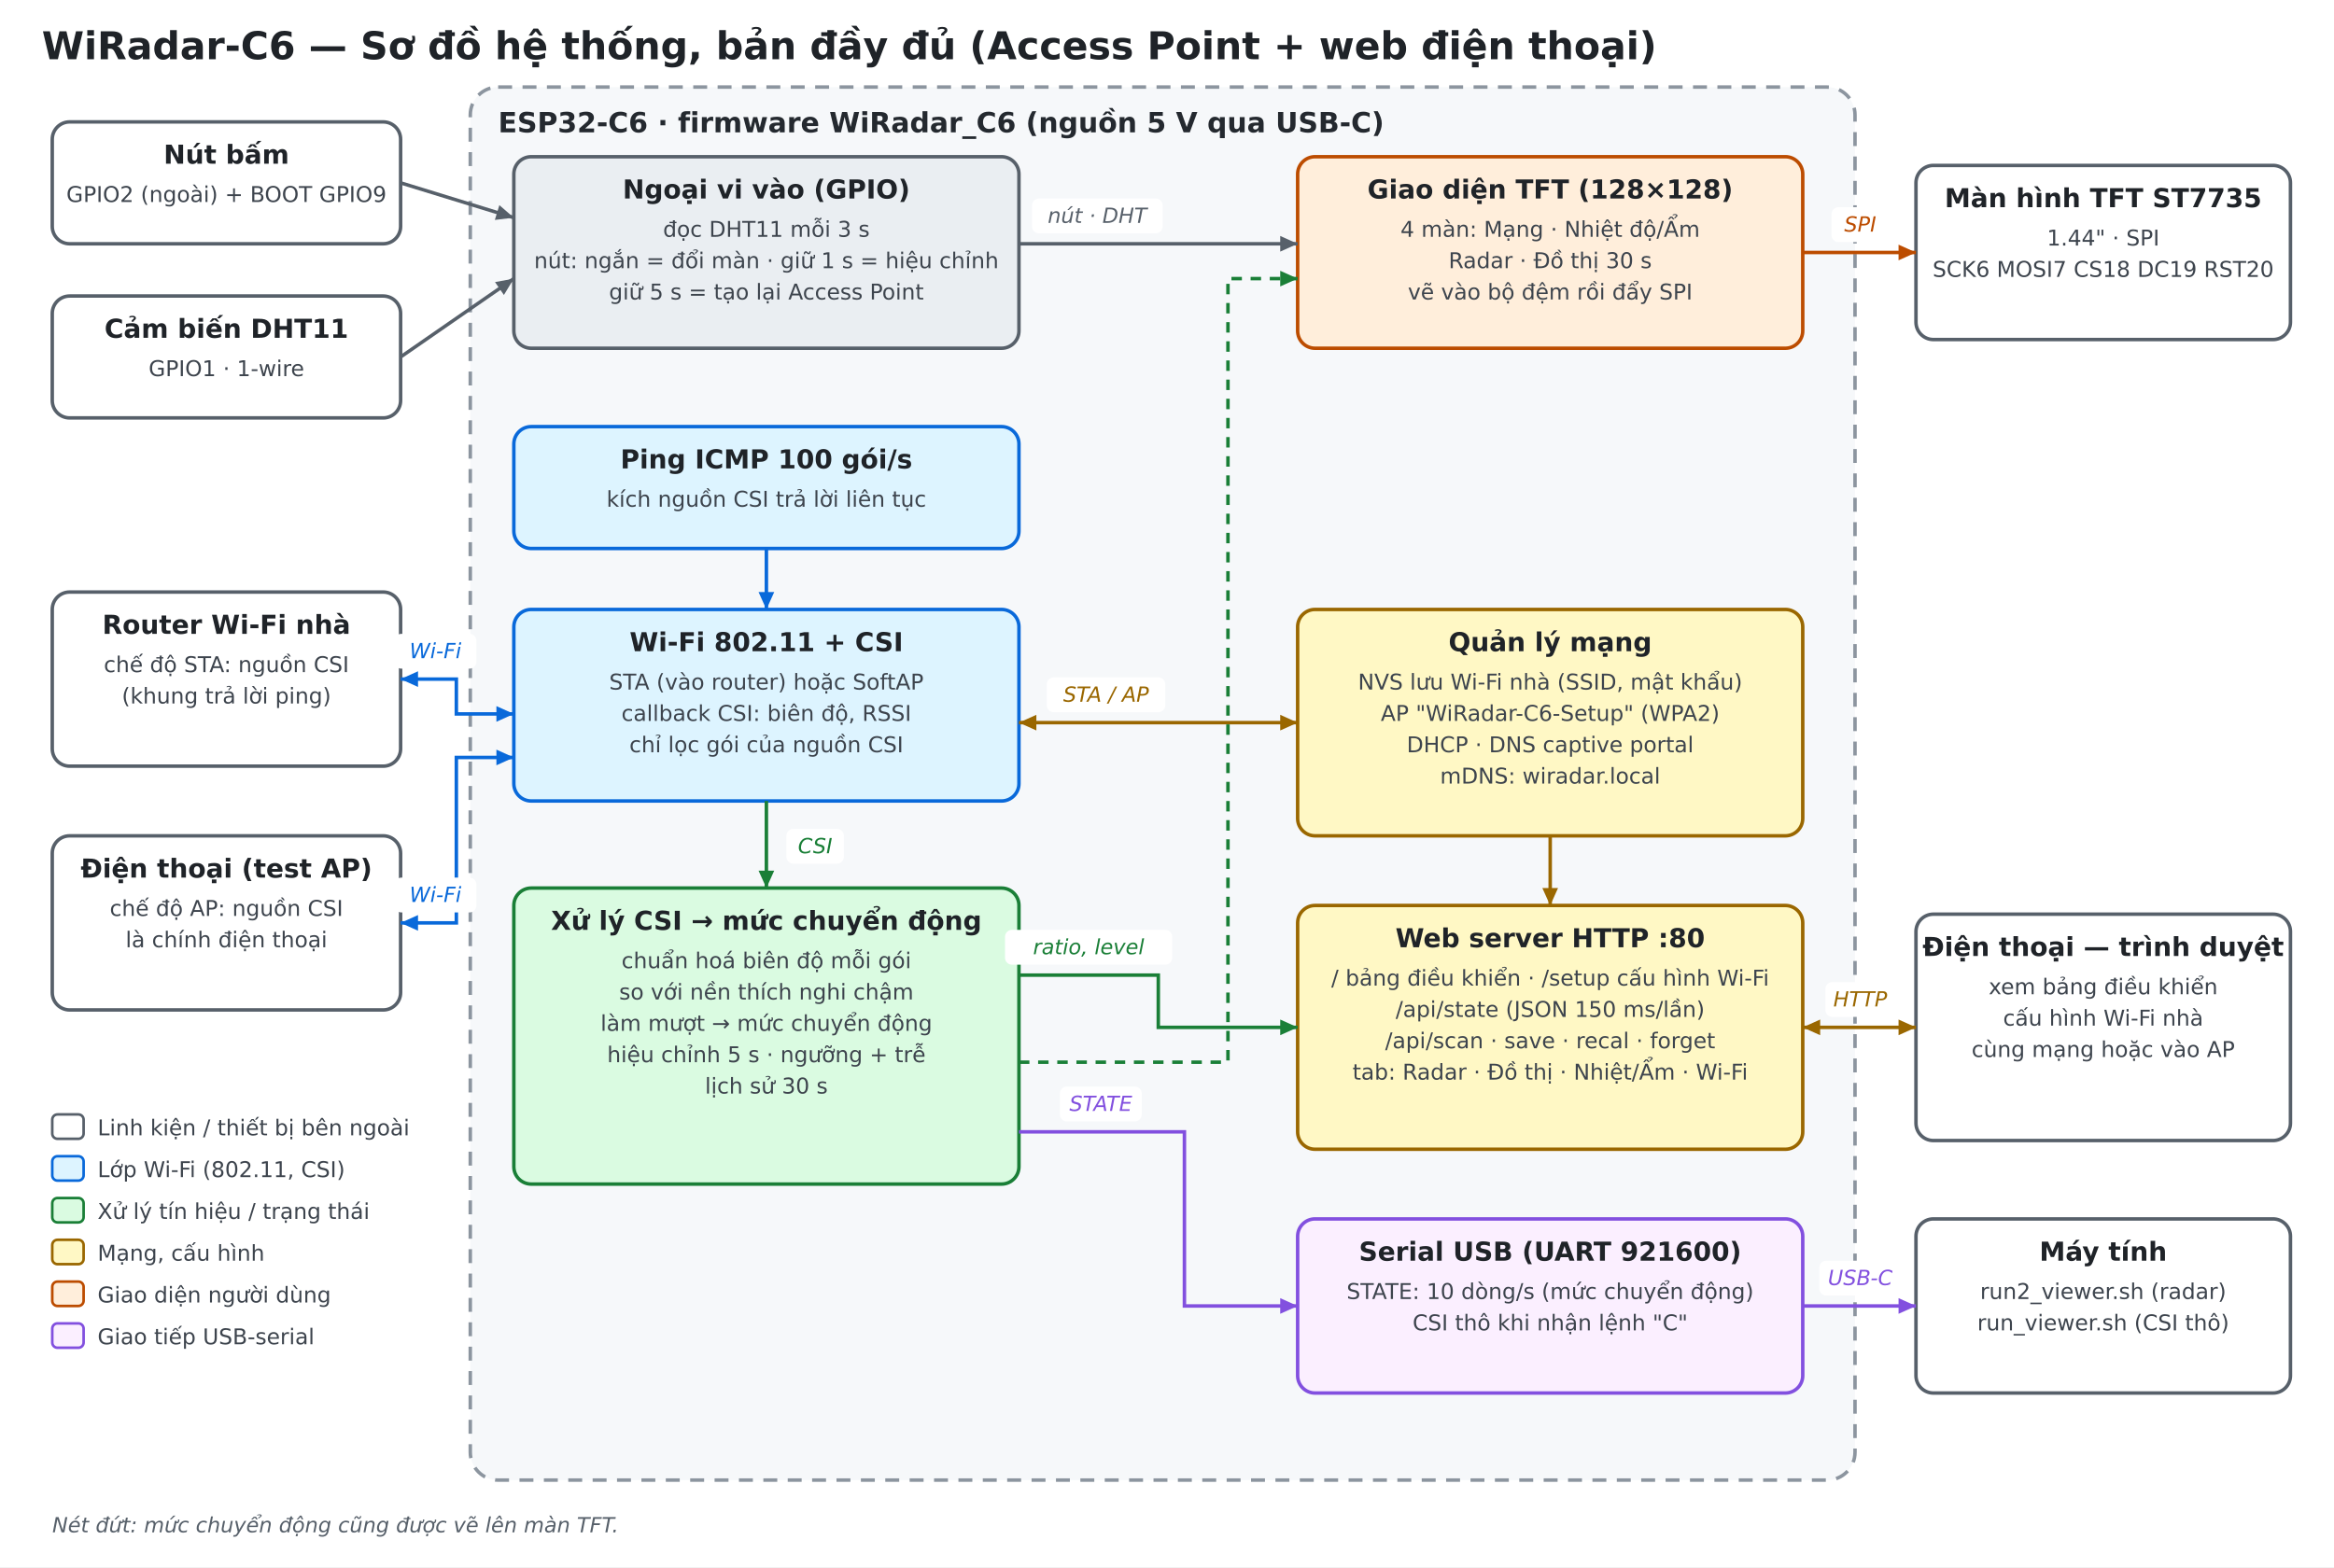
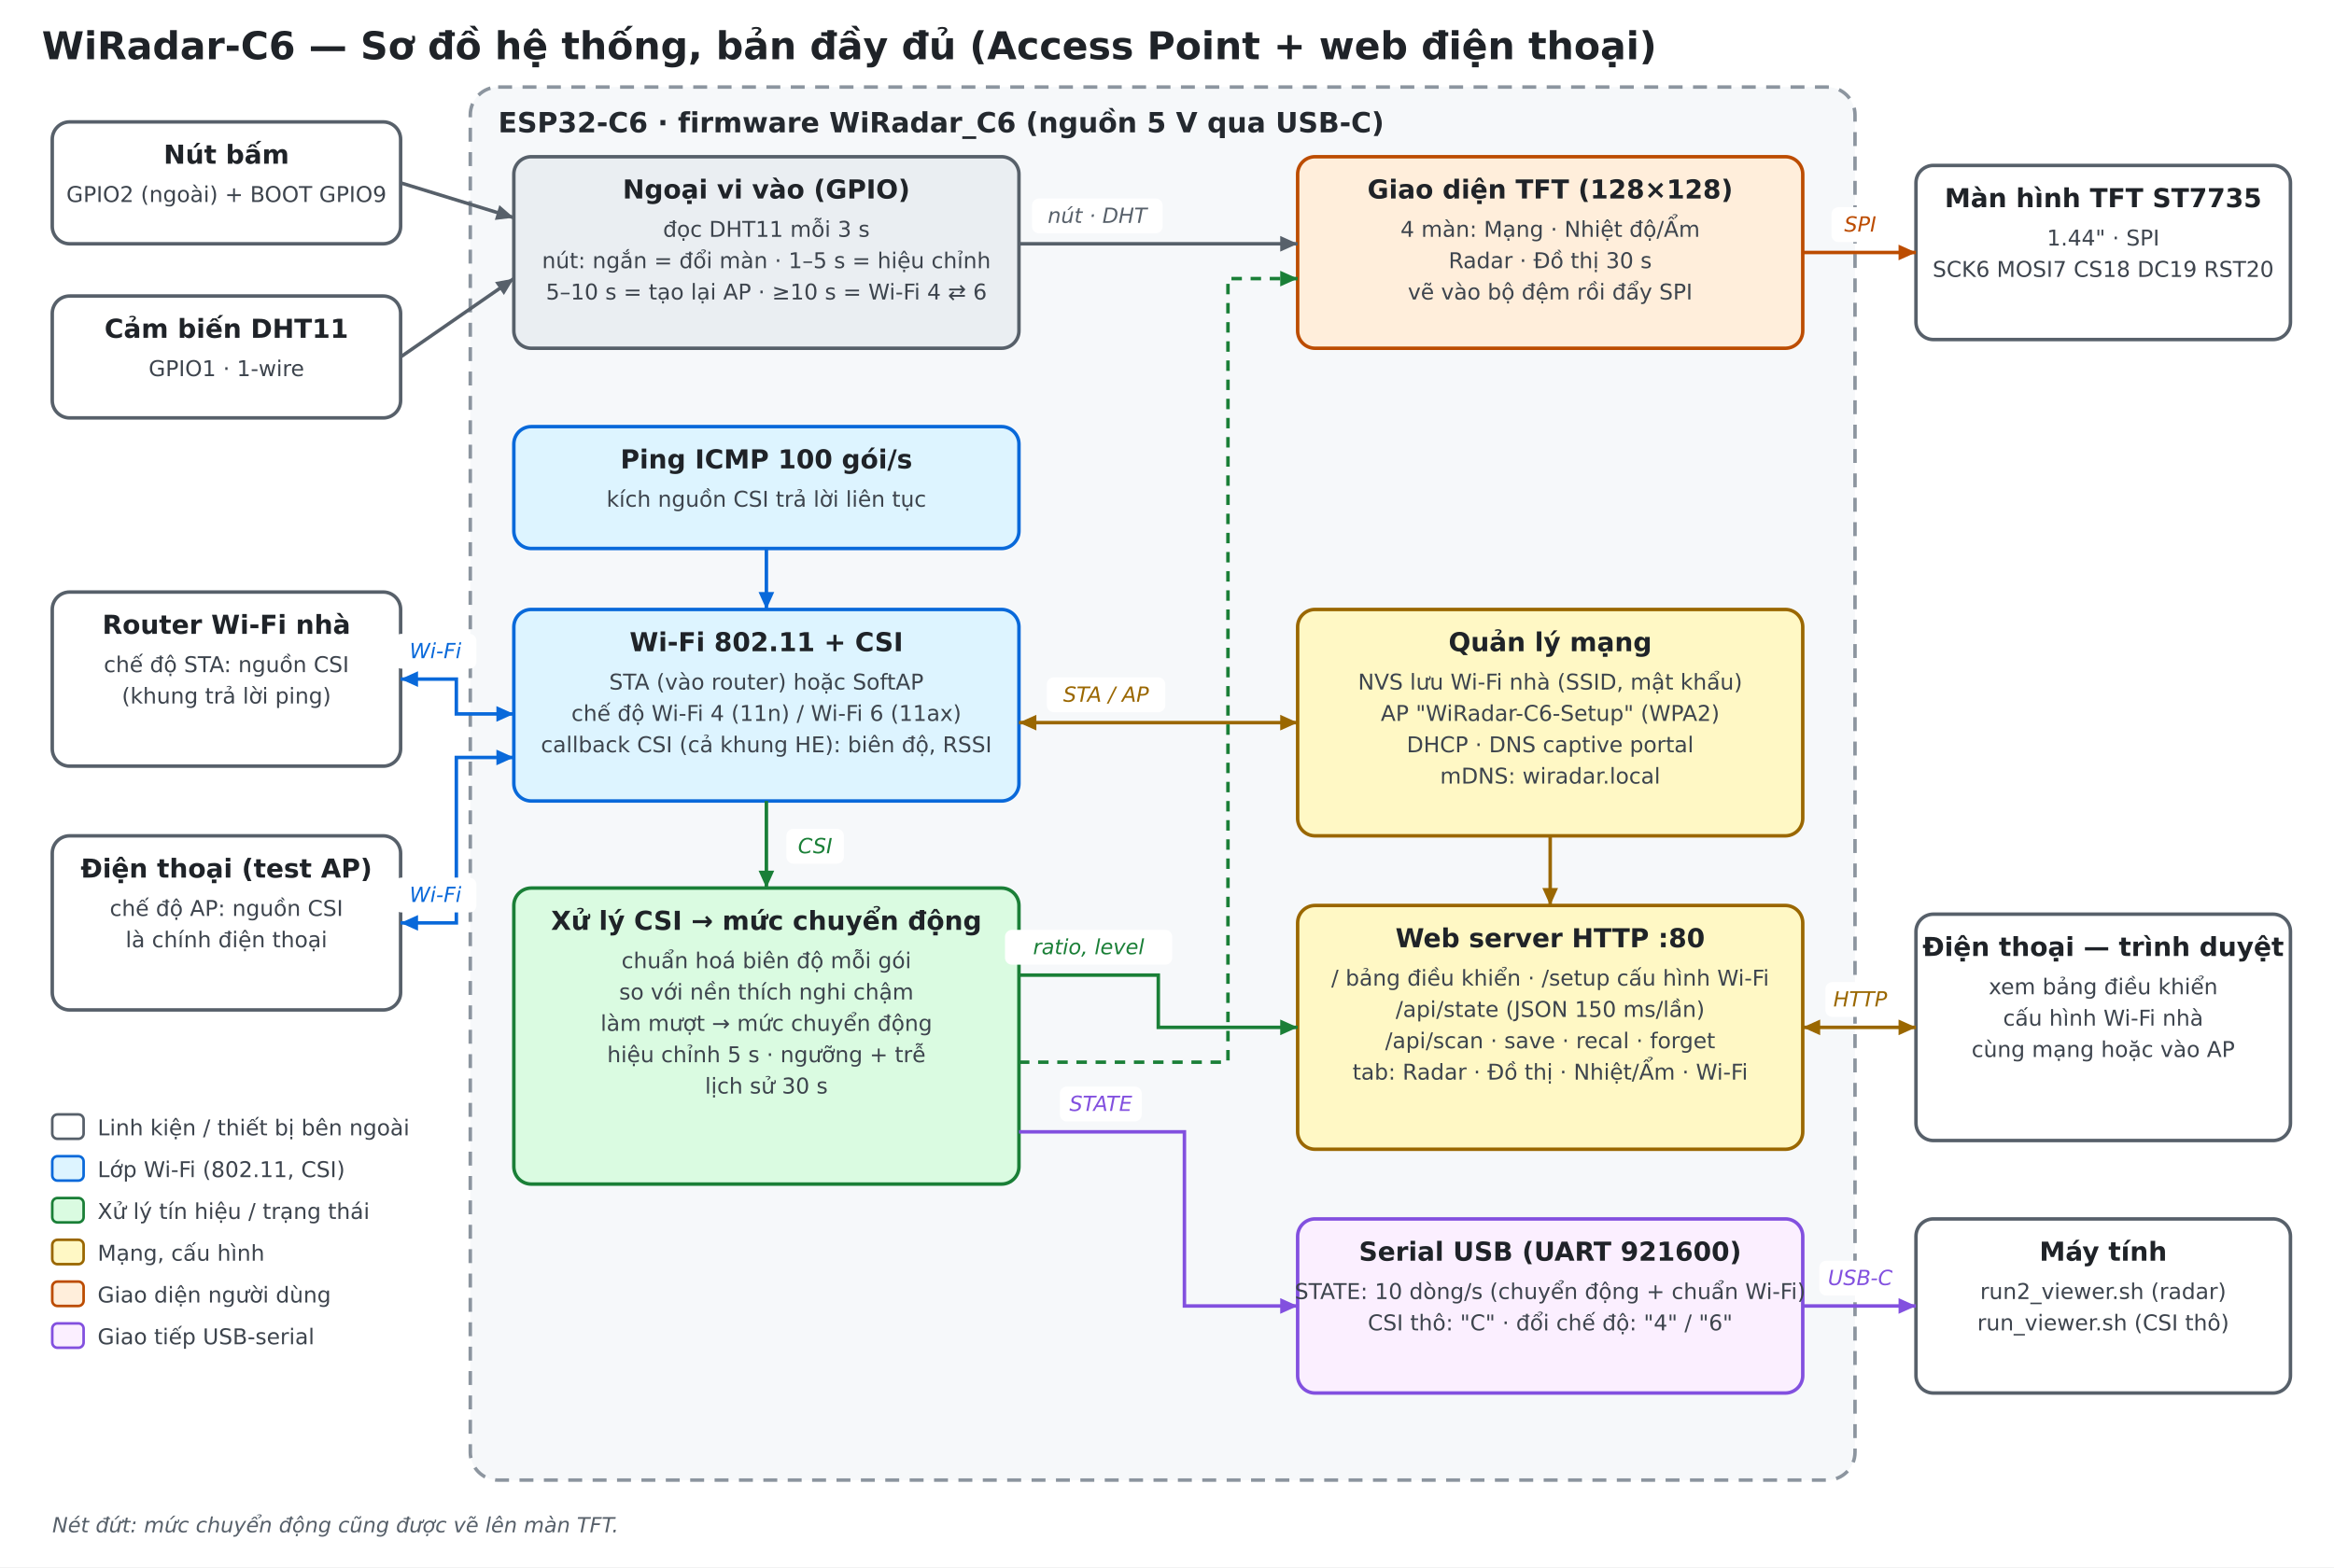
<svg xmlns="http://www.w3.org/2000/svg" width="1340" height="900" viewBox="0 0 1340 900">
  <rect width="1340" height="900" fill="#ffffff" />
  <text x="24" y="34" font-family="DejaVu Sans, Noto Sans, Arial, sans-serif" font-size="22" font-weight="700" font-style="normal" fill="#1f2328" text-anchor="start">WiRadar-C6 — Sơ đồ hệ thống, bản đầy đủ (Access Point + web điện thoại)</text>
  <rect x="30" y="70" width="200" height="70" rx="10" fill="#ffffff" stroke="#57606a" stroke-width="2" />
  <text x="130.0" y="94" font-family="DejaVu Sans, Noto Sans, Arial, sans-serif" font-size="15" font-weight="700" font-style="normal" fill="#1f2328" text-anchor="middle">Nút bấm</text>
  <text x="130.0" y="116" font-family="DejaVu Sans, Noto Sans, Arial, sans-serif" font-size="12.5" font-weight="400" font-style="normal" fill="#3d444d" text-anchor="middle">GPIO2 (ngoài) + BOOT GPIO9</text>
  <rect x="30" y="170" width="200" height="70" rx="10" fill="#ffffff" stroke="#57606a" stroke-width="2" />
  <text x="130.0" y="194" font-family="DejaVu Sans, Noto Sans, Arial, sans-serif" font-size="15" font-weight="700" font-style="normal" fill="#1f2328" text-anchor="middle">Cảm biến DHT11</text>
  <text x="130.0" y="216" font-family="DejaVu Sans, Noto Sans, Arial, sans-serif" font-size="12.5" font-weight="400" font-style="normal" fill="#3d444d" text-anchor="middle">GPIO1 · 1-wire</text>
  <rect x="30" y="340" width="200" height="100" rx="10" fill="#ffffff" stroke="#57606a" stroke-width="2" />
  <text x="130.0" y="364" font-family="DejaVu Sans, Noto Sans, Arial, sans-serif" font-size="15" font-weight="700" font-style="normal" fill="#1f2328" text-anchor="middle">Router Wi-Fi nhà</text>
  <text x="130.0" y="386" font-family="DejaVu Sans, Noto Sans, Arial, sans-serif" font-size="12.5" font-weight="400" font-style="normal" fill="#3d444d" text-anchor="middle">chế độ STA: nguồn CSI</text>
  <text x="130.0" y="404" font-family="DejaVu Sans, Noto Sans, Arial, sans-serif" font-size="12.5" font-weight="400" font-style="normal" fill="#3d444d" text-anchor="middle">(khung trả lời ping)</text>
  <rect x="30" y="480" width="200" height="100" rx="10" fill="#ffffff" stroke="#57606a" stroke-width="2" />
  <text x="130.0" y="504" font-family="DejaVu Sans, Noto Sans, Arial, sans-serif" font-size="15" font-weight="700" font-style="normal" fill="#1f2328" text-anchor="middle">Điện thoại (test AP)</text>
  <text x="130.0" y="526" font-family="DejaVu Sans, Noto Sans, Arial, sans-serif" font-size="12.5" font-weight="400" font-style="normal" fill="#3d444d" text-anchor="middle">chế độ AP: nguồn CSI</text>
  <text x="130.0" y="544" font-family="DejaVu Sans, Noto Sans, Arial, sans-serif" font-size="12.5" font-weight="400" font-style="normal" fill="#3d444d" text-anchor="middle">là chính điện thoại</text>
  <rect x="270" y="50" width="795" height="800" rx="16" fill="#f6f8fa" stroke="#8c959f" stroke-width="2" stroke-dasharray="8 6" />
  <text x="286" y="76" font-family="DejaVu Sans, Noto Sans, Arial, sans-serif" font-size="16" font-weight="700" font-style="normal" fill="#24292f" text-anchor="start">ESP32-C6 · firmware WiRadar_C6   (nguồn 5 V qua USB-C)</text>
  <rect x="295" y="90" width="290" height="110" rx="10" fill="#eaeef2" stroke="#57606a" stroke-width="2" />
  <text x="440.0" y="114" font-family="DejaVu Sans, Noto Sans, Arial, sans-serif" font-size="15" font-weight="700" font-style="normal" fill="#1f2328" text-anchor="middle">Ngoại vi vào (GPIO)</text>
  <text x="440.0" y="136" font-family="DejaVu Sans, Noto Sans, Arial, sans-serif" font-size="12.5" font-weight="400" font-style="normal" fill="#3d444d" text-anchor="middle">đọc DHT11 mỗi 3 s</text>
-   <text x="440.0" y="154" font-family="DejaVu Sans, Noto Sans, Arial, sans-serif" font-size="12.5" font-weight="400" font-style="normal" fill="#3d444d" text-anchor="middle">nút: ngắn = đổi màn · giữ 1 s = hiệu chỉnh</text>
-   <text x="440.0" y="172" font-family="DejaVu Sans, Noto Sans, Arial, sans-serif" font-size="12.5" font-weight="400" font-style="normal" fill="#3d444d" text-anchor="middle">giữ 5 s = tạo lại Access Point</text>
+   <text x="440.0" y="154" font-family="DejaVu Sans, Noto Sans, Arial, sans-serif" font-size="12.5" font-weight="400" font-style="normal" fill="#3d444d" text-anchor="middle">nút: ngắn = đổi màn · 1–5 s = hiệu chỉnh</text>
+   <text x="440.0" y="172" font-family="DejaVu Sans, Noto Sans, Arial, sans-serif" font-size="12.5" font-weight="400" font-style="normal" fill="#3d444d" text-anchor="middle">5–10 s = tạo lại AP · ≥10 s = Wi-Fi 4 ⇄ 6</text>
  <rect x="295" y="245" width="290" height="70" rx="10" fill="#ddf4ff" stroke="#0969da" stroke-width="2" />
  <text x="440.0" y="269" font-family="DejaVu Sans, Noto Sans, Arial, sans-serif" font-size="15" font-weight="700" font-style="normal" fill="#1f2328" text-anchor="middle">Ping ICMP 100 gói/s</text>
  <text x="440.0" y="291" font-family="DejaVu Sans, Noto Sans, Arial, sans-serif" font-size="12.5" font-weight="400" font-style="normal" fill="#3d444d" text-anchor="middle">kích nguồn CSI trả lời liên tục</text>
  <rect x="295" y="350" width="290" height="110" rx="10" fill="#ddf4ff" stroke="#0969da" stroke-width="2" />
  <text x="440.0" y="374" font-family="DejaVu Sans, Noto Sans, Arial, sans-serif" font-size="15" font-weight="700" font-style="normal" fill="#1f2328" text-anchor="middle">Wi-Fi 802.11 + CSI</text>
  <text x="440.0" y="396" font-family="DejaVu Sans, Noto Sans, Arial, sans-serif" font-size="12.5" font-weight="400" font-style="normal" fill="#3d444d" text-anchor="middle">STA (vào router) hoặc SoftAP</text>
-   <text x="440.0" y="414" font-family="DejaVu Sans, Noto Sans, Arial, sans-serif" font-size="12.5" font-weight="400" font-style="normal" fill="#3d444d" text-anchor="middle">callback CSI: biên độ, RSSI</text>
-   <text x="440.0" y="432" font-family="DejaVu Sans, Noto Sans, Arial, sans-serif" font-size="12.5" font-weight="400" font-style="normal" fill="#3d444d" text-anchor="middle">chỉ lọc gói của nguồn CSI</text>
+   <text x="440.0" y="414" font-family="DejaVu Sans, Noto Sans, Arial, sans-serif" font-size="12.5" font-weight="400" font-style="normal" fill="#3d444d" text-anchor="middle">chế độ Wi-Fi 4 (11n) / Wi-Fi 6 (11ax)</text>
+   <text x="440.0" y="432" font-family="DejaVu Sans, Noto Sans, Arial, sans-serif" font-size="12.5" font-weight="400" font-style="normal" fill="#3d444d" text-anchor="middle">callback CSI (cả khung HE): biên độ, RSSI</text>
  <rect x="295" y="510" width="290" height="170" rx="10" fill="#dafbe1" stroke="#1a7f37" stroke-width="2" />
  <text x="440.0" y="534" font-family="DejaVu Sans, Noto Sans, Arial, sans-serif" font-size="15" font-weight="700" font-style="normal" fill="#1f2328" text-anchor="middle">Xử lý CSI → mức chuyển động</text>
  <text x="440.0" y="556" font-family="DejaVu Sans, Noto Sans, Arial, sans-serif" font-size="12.5" font-weight="400" font-style="normal" fill="#3d444d" text-anchor="middle">chuẩn hoá biên độ mỗi gói</text>
  <text x="440.0" y="574" font-family="DejaVu Sans, Noto Sans, Arial, sans-serif" font-size="12.5" font-weight="400" font-style="normal" fill="#3d444d" text-anchor="middle">so với nền thích nghi chậm</text>
  <text x="440.0" y="592" font-family="DejaVu Sans, Noto Sans, Arial, sans-serif" font-size="12.5" font-weight="400" font-style="normal" fill="#3d444d" text-anchor="middle">làm mượt → mức chuyển động</text>
  <text x="440.0" y="610" font-family="DejaVu Sans, Noto Sans, Arial, sans-serif" font-size="12.5" font-weight="400" font-style="normal" fill="#3d444d" text-anchor="middle">hiệu chỉnh 5 s · ngưỡng + trễ</text>
  <text x="440.0" y="628" font-family="DejaVu Sans, Noto Sans, Arial, sans-serif" font-size="12.5" font-weight="400" font-style="normal" fill="#3d444d" text-anchor="middle">lịch sử 30 s</text>
  <rect x="745" y="90" width="290" height="110" rx="10" fill="#ffeedb" stroke="#bc4c00" stroke-width="2" />
  <text x="890.0" y="114" font-family="DejaVu Sans, Noto Sans, Arial, sans-serif" font-size="15" font-weight="700" font-style="normal" fill="#1f2328" text-anchor="middle">Giao diện TFT (128×128)</text>
  <text x="890.0" y="136" font-family="DejaVu Sans, Noto Sans, Arial, sans-serif" font-size="12.5" font-weight="400" font-style="normal" fill="#3d444d" text-anchor="middle">4 màn: Mạng · Nhiệt độ/Ẩm</text>
  <text x="890.0" y="154" font-family="DejaVu Sans, Noto Sans, Arial, sans-serif" font-size="12.5" font-weight="400" font-style="normal" fill="#3d444d" text-anchor="middle">Radar · Đồ thị 30 s</text>
  <text x="890.0" y="172" font-family="DejaVu Sans, Noto Sans, Arial, sans-serif" font-size="12.5" font-weight="400" font-style="normal" fill="#3d444d" text-anchor="middle">vẽ vào bộ đệm rồi đẩy SPI</text>
  <rect x="745" y="350" width="290" height="130" rx="10" fill="#fff8c5" stroke="#9a6700" stroke-width="2" />
  <text x="890.0" y="374" font-family="DejaVu Sans, Noto Sans, Arial, sans-serif" font-size="15" font-weight="700" font-style="normal" fill="#1f2328" text-anchor="middle">Quản lý mạng</text>
  <text x="890.0" y="396" font-family="DejaVu Sans, Noto Sans, Arial, sans-serif" font-size="12.5" font-weight="400" font-style="normal" fill="#3d444d" text-anchor="middle">NVS lưu Wi-Fi nhà (SSID, mật khẩu)</text>
  <text x="890.0" y="414" font-family="DejaVu Sans, Noto Sans, Arial, sans-serif" font-size="12.5" font-weight="400" font-style="normal" fill="#3d444d" text-anchor="middle">AP "WiRadar-C6-Setup" (WPA2)</text>
  <text x="890.0" y="432" font-family="DejaVu Sans, Noto Sans, Arial, sans-serif" font-size="12.5" font-weight="400" font-style="normal" fill="#3d444d" text-anchor="middle">DHCP · DNS captive portal</text>
  <text x="890.0" y="450" font-family="DejaVu Sans, Noto Sans, Arial, sans-serif" font-size="12.5" font-weight="400" font-style="normal" fill="#3d444d" text-anchor="middle">mDNS: wiradar.local</text>
  <rect x="745" y="520" width="290" height="140" rx="10" fill="#fff8c5" stroke="#9a6700" stroke-width="2" />
  <text x="890.0" y="544" font-family="DejaVu Sans, Noto Sans, Arial, sans-serif" font-size="15" font-weight="700" font-style="normal" fill="#1f2328" text-anchor="middle">Web server HTTP :80</text>
  <text x="890.0" y="566" font-family="DejaVu Sans, Noto Sans, Arial, sans-serif" font-size="12.5" font-weight="400" font-style="normal" fill="#3d444d" text-anchor="middle">/  bảng điều khiển · /setup  cấu hình Wi-Fi</text>
  <text x="890.0" y="584" font-family="DejaVu Sans, Noto Sans, Arial, sans-serif" font-size="12.5" font-weight="400" font-style="normal" fill="#3d444d" text-anchor="middle">/api/state  (JSON 150 ms/lần)</text>
  <text x="890.0" y="602" font-family="DejaVu Sans, Noto Sans, Arial, sans-serif" font-size="12.5" font-weight="400" font-style="normal" fill="#3d444d" text-anchor="middle">/api/scan · save · recal · forget</text>
  <text x="890.0" y="620" font-family="DejaVu Sans, Noto Sans, Arial, sans-serif" font-size="12.5" font-weight="400" font-style="normal" fill="#3d444d" text-anchor="middle">tab: Radar · Đồ thị · Nhiệt/Ẩm · Wi-Fi</text>
  <rect x="745" y="700" width="290" height="100" rx="10" fill="#fbefff" stroke="#8250df" stroke-width="2" />
  <text x="890.0" y="724" font-family="DejaVu Sans, Noto Sans, Arial, sans-serif" font-size="15" font-weight="700" font-style="normal" fill="#1f2328" text-anchor="middle">Serial USB (UART 921600)</text>
-   <text x="890.0" y="746" font-family="DejaVu Sans, Noto Sans, Arial, sans-serif" font-size="12.5" font-weight="400" font-style="normal" fill="#3d444d" text-anchor="middle">STATE: 10 dòng/s (mức chuyển động)</text>
-   <text x="890.0" y="764" font-family="DejaVu Sans, Noto Sans, Arial, sans-serif" font-size="12.5" font-weight="400" font-style="normal" fill="#3d444d" text-anchor="middle">CSI thô khi nhận lệnh "C"</text>
+   <text x="890.0" y="746" font-family="DejaVu Sans, Noto Sans, Arial, sans-serif" font-size="12.5" font-weight="400" font-style="normal" fill="#3d444d" text-anchor="middle">STATE: 10 dòng/s (chuyển động + chuẩn Wi-Fi)</text>
+   <text x="890.0" y="764" font-family="DejaVu Sans, Noto Sans, Arial, sans-serif" font-size="12.5" font-weight="400" font-style="normal" fill="#3d444d" text-anchor="middle">CSI thô: "C" · đổi chế độ: "4" / "6"</text>
  <rect x="1100" y="95" width="215" height="100" rx="10" fill="#ffffff" stroke="#57606a" stroke-width="2" />
  <text x="1207.5" y="119" font-family="DejaVu Sans, Noto Sans, Arial, sans-serif" font-size="15" font-weight="700" font-style="normal" fill="#1f2328" text-anchor="middle">Màn hình TFT ST7735</text>
  <text x="1207.5" y="141" font-family="DejaVu Sans, Noto Sans, Arial, sans-serif" font-size="12.5" font-weight="400" font-style="normal" fill="#3d444d" text-anchor="middle">1.44" · SPI</text>
  <text x="1207.5" y="159" font-family="DejaVu Sans, Noto Sans, Arial, sans-serif" font-size="12.5" font-weight="400" font-style="normal" fill="#3d444d" text-anchor="middle">SCK6 MOSI7 CS18 DC19 RST20</text>
  <rect x="1100" y="525" width="215" height="130" rx="10" fill="#ffffff" stroke="#57606a" stroke-width="2" />
  <text x="1207.5" y="549" font-family="DejaVu Sans, Noto Sans, Arial, sans-serif" font-size="15" font-weight="700" font-style="normal" fill="#1f2328" text-anchor="middle">Điện thoại — trình duyệt</text>
  <text x="1207.5" y="571" font-family="DejaVu Sans, Noto Sans, Arial, sans-serif" font-size="12.5" font-weight="400" font-style="normal" fill="#3d444d" text-anchor="middle">xem bảng điều khiển</text>
  <text x="1207.5" y="589" font-family="DejaVu Sans, Noto Sans, Arial, sans-serif" font-size="12.5" font-weight="400" font-style="normal" fill="#3d444d" text-anchor="middle">cấu hình Wi-Fi nhà</text>
  <text x="1207.5" y="607" font-family="DejaVu Sans, Noto Sans, Arial, sans-serif" font-size="12.5" font-weight="400" font-style="normal" fill="#3d444d" text-anchor="middle">cùng mạng hoặc vào AP</text>
  <rect x="1100" y="700" width="215" height="100" rx="10" fill="#ffffff" stroke="#57606a" stroke-width="2" />
  <text x="1207.5" y="724" font-family="DejaVu Sans, Noto Sans, Arial, sans-serif" font-size="15" font-weight="700" font-style="normal" fill="#1f2328" text-anchor="middle">Máy tính</text>
  <text x="1207.5" y="746" font-family="DejaVu Sans, Noto Sans, Arial, sans-serif" font-size="12.5" font-weight="400" font-style="normal" fill="#3d444d" text-anchor="middle">run2_viewer.sh (radar)</text>
  <text x="1207.5" y="764" font-family="DejaVu Sans, Noto Sans, Arial, sans-serif" font-size="12.5" font-weight="400" font-style="normal" fill="#3d444d" text-anchor="middle">run_viewer.sh (CSI thô)</text>
  <path d="M230,105 L295,125" fill="none" stroke="#57606a" stroke-width="2" />
  <polygon points="295.0,125.0 284.1,126.3 286.7,117.8" fill="#57606a" />
  <path d="M230,205 L295,160" fill="none" stroke="#57606a" stroke-width="2" />
  <polygon points="295.0,160.0 289.3,169.4 284.2,162.0" fill="#57606a" />
  <path d="M230,390 L262,390 L262,410 L295,410" fill="none" stroke="#0969da" stroke-width="2" />
  <polygon points="295.0,410.0 285.0,414.5 285.0,405.5" fill="#0969da" />
  <polygon points="230.0,390.0 240.0,385.5 240.0,394.5" fill="#0969da" />
  <rect x="226.5" y="364" width="47.0" height="20" rx="4" fill="#ffffff" />
  <text x="250" y="378" font-family="DejaVu Sans, Noto Sans, Arial, sans-serif" font-size="12" font-weight="400" font-style="italic" fill="#0969da" text-anchor="middle">Wi-Fi</text>
  <path d="M230,530 L262,530 L262,435 L295,435" fill="none" stroke="#0969da" stroke-width="2" />
  <polygon points="295.0,435.0 285.0,439.5 285.0,430.5" fill="#0969da" />
  <polygon points="230.0,530.0 240.0,525.5 240.0,534.5" fill="#0969da" />
  <rect x="226.5" y="504" width="47.0" height="20" rx="4" fill="#ffffff" />
  <text x="250" y="518" font-family="DejaVu Sans, Noto Sans, Arial, sans-serif" font-size="12" font-weight="400" font-style="italic" fill="#0969da" text-anchor="middle">Wi-Fi</text>
  <path d="M440,315 L440,350" fill="none" stroke="#0969da" stroke-width="2" />
  <polygon points="440.0,350.0 435.5,340.0 444.5,340.0" fill="#0969da" />
  <path d="M440,460 L440,510" fill="none" stroke="#1a7f37" stroke-width="2" />
  <polygon points="440.0,510.0 435.5,500.0 444.5,500.0" fill="#1a7f37" />
  <rect x="451.5" y="476" width="33.0" height="20" rx="4" fill="#ffffff" />
  <text x="468" y="490" font-family="DejaVu Sans, Noto Sans, Arial, sans-serif" font-size="12" font-weight="400" font-style="italic" fill="#1a7f37" text-anchor="middle">CSI</text>
  <path d="M585,140 L745,140" fill="none" stroke="#57606a" stroke-width="2" />
  <polygon points="745.0,140.0 735.0,144.5 735.0,135.5" fill="#57606a" />
  <rect x="592.5" y="114" width="75.0" height="20" rx="4" fill="#ffffff" />
  <text x="630" y="128" font-family="DejaVu Sans, Noto Sans, Arial, sans-serif" font-size="12" font-weight="400" font-style="italic" fill="#57606a" text-anchor="middle">nút · DHT</text>
  <path d="M585,415 L745,415" fill="none" stroke="#9a6700" stroke-width="2" />
  <polygon points="745.0,415.0 735.0,419.5 735.0,410.5" fill="#9a6700" />
  <polygon points="585.0,415.0 595.0,410.5 595.0,419.5" fill="#9a6700" />
  <rect x="601.0" y="389" width="68.0" height="20" rx="4" fill="#ffffff" />
  <text x="635" y="403" font-family="DejaVu Sans, Noto Sans, Arial, sans-serif" font-size="12" font-weight="400" font-style="italic" fill="#9a6700" text-anchor="middle">STA / AP</text>
  <path d="M890,480 L890,520" fill="none" stroke="#9a6700" stroke-width="2" />
  <polygon points="890.0,520.0 885.5,510.0 894.5,510.0" fill="#9a6700" />
  <path d="M585,560 L665,560 L665,590 L745,590" fill="none" stroke="#1a7f37" stroke-width="2" />
  <polygon points="745.0,590.0 735.0,594.5 735.0,585.5" fill="#1a7f37" />
  <rect x="577.0" y="534" width="96.0" height="20" rx="4" fill="#ffffff" />
  <text x="625" y="548" font-family="DejaVu Sans, Noto Sans, Arial, sans-serif" font-size="12" font-weight="400" font-style="italic" fill="#1a7f37" text-anchor="middle">ratio, level</text>
  <path d="M585,610 L705,610 L705,160 L745,160" fill="none" stroke="#1a7f37" stroke-width="2" stroke-dasharray="6 5" />
  <polygon points="745.0,160.0 735.0,164.5 735.0,155.5" fill="#1a7f37" />
  <path d="M585,650 L680,650 L680,750 L745,750" fill="none" stroke="#8250df" stroke-width="2" />
  <polygon points="745.0,750.0 735.0,754.5 735.0,745.5" fill="#8250df" />
  <rect x="608.5" y="624" width="47.0" height="20" rx="4" fill="#ffffff" />
  <text x="632" y="638" font-family="DejaVu Sans, Noto Sans, Arial, sans-serif" font-size="12" font-weight="400" font-style="italic" fill="#8250df" text-anchor="middle">STATE</text>
  <path d="M1035,145 L1100,145" fill="none" stroke="#bc4c00" stroke-width="2" />
  <polygon points="1100.0,145.0 1090.0,149.5 1090.0,140.5" fill="#bc4c00" />
  <rect x="1051.5" y="119" width="33.0" height="20" rx="4" fill="#ffffff" />
  <text x="1068" y="133" font-family="DejaVu Sans, Noto Sans, Arial, sans-serif" font-size="12" font-weight="400" font-style="italic" fill="#bc4c00" text-anchor="middle">SPI</text>
  <path d="M1035,590 L1100,590" fill="none" stroke="#9a6700" stroke-width="2" />
  <polygon points="1100.0,590.0 1090.0,594.5 1090.0,585.5" fill="#9a6700" />
  <polygon points="1035.0,590.0 1045.0,585.5 1045.0,594.5" fill="#9a6700" />
  <rect x="1048.0" y="564" width="40.0" height="20" rx="4" fill="#ffffff" />
  <text x="1068" y="578" font-family="DejaVu Sans, Noto Sans, Arial, sans-serif" font-size="12" font-weight="400" font-style="italic" fill="#9a6700" text-anchor="middle">HTTP</text>
  <path d="M1035,750 L1100,750" fill="none" stroke="#8250df" stroke-width="2" />
  <polygon points="1100.0,750.0 1090.0,754.5 1090.0,745.5" fill="#8250df" />
  <rect x="1044.5" y="724" width="47.0" height="20" rx="4" fill="#ffffff" />
  <text x="1068" y="738" font-family="DejaVu Sans, Noto Sans, Arial, sans-serif" font-size="12" font-weight="400" font-style="italic" fill="#8250df" text-anchor="middle">USB-C</text>
  <rect x="30" y="640" width="18" height="14" rx="3" fill="#ffffff" stroke="#57606a" stroke-width="1.5" />
  <text x="56" y="652" font-family="DejaVu Sans, Noto Sans, Arial, sans-serif" font-size="12.5" font-weight="400" font-style="normal" fill="#3d444d" text-anchor="start">Linh kiện / thiết bị bên ngoài</text>
  <rect x="30" y="664" width="18" height="14" rx="3" fill="#ddf4ff" stroke="#0969da" stroke-width="1.5" />
  <text x="56" y="676" font-family="DejaVu Sans, Noto Sans, Arial, sans-serif" font-size="12.5" font-weight="400" font-style="normal" fill="#3d444d" text-anchor="start">Lớp Wi-Fi (802.11, CSI)</text>
  <rect x="30" y="688" width="18" height="14" rx="3" fill="#dafbe1" stroke="#1a7f37" stroke-width="1.5" />
  <text x="56" y="700" font-family="DejaVu Sans, Noto Sans, Arial, sans-serif" font-size="12.5" font-weight="400" font-style="normal" fill="#3d444d" text-anchor="start">Xử lý tín hiệu / trạng thái</text>
  <rect x="30" y="712" width="18" height="14" rx="3" fill="#fff8c5" stroke="#9a6700" stroke-width="1.5" />
  <text x="56" y="724" font-family="DejaVu Sans, Noto Sans, Arial, sans-serif" font-size="12.5" font-weight="400" font-style="normal" fill="#3d444d" text-anchor="start">Mạng, cấu hình</text>
  <rect x="30" y="736" width="18" height="14" rx="3" fill="#ffeedb" stroke="#bc4c00" stroke-width="1.5" />
  <text x="56" y="748" font-family="DejaVu Sans, Noto Sans, Arial, sans-serif" font-size="12.5" font-weight="400" font-style="normal" fill="#3d444d" text-anchor="start">Giao diện người dùng</text>
  <rect x="30" y="760" width="18" height="14" rx="3" fill="#fbefff" stroke="#8250df" stroke-width="1.5" />
  <text x="56" y="772" font-family="DejaVu Sans, Noto Sans, Arial, sans-serif" font-size="12.5" font-weight="400" font-style="normal" fill="#3d444d" text-anchor="start">Giao tiếp USB-serial</text>
  <text x="30" y="880" font-family="DejaVu Sans, Noto Sans, Arial, sans-serif" font-size="12" font-weight="400" font-style="italic" fill="#57606a" text-anchor="start">Nét đứt: mức chuyển động cũng được vẽ lên màn TFT.</text>
</svg>
